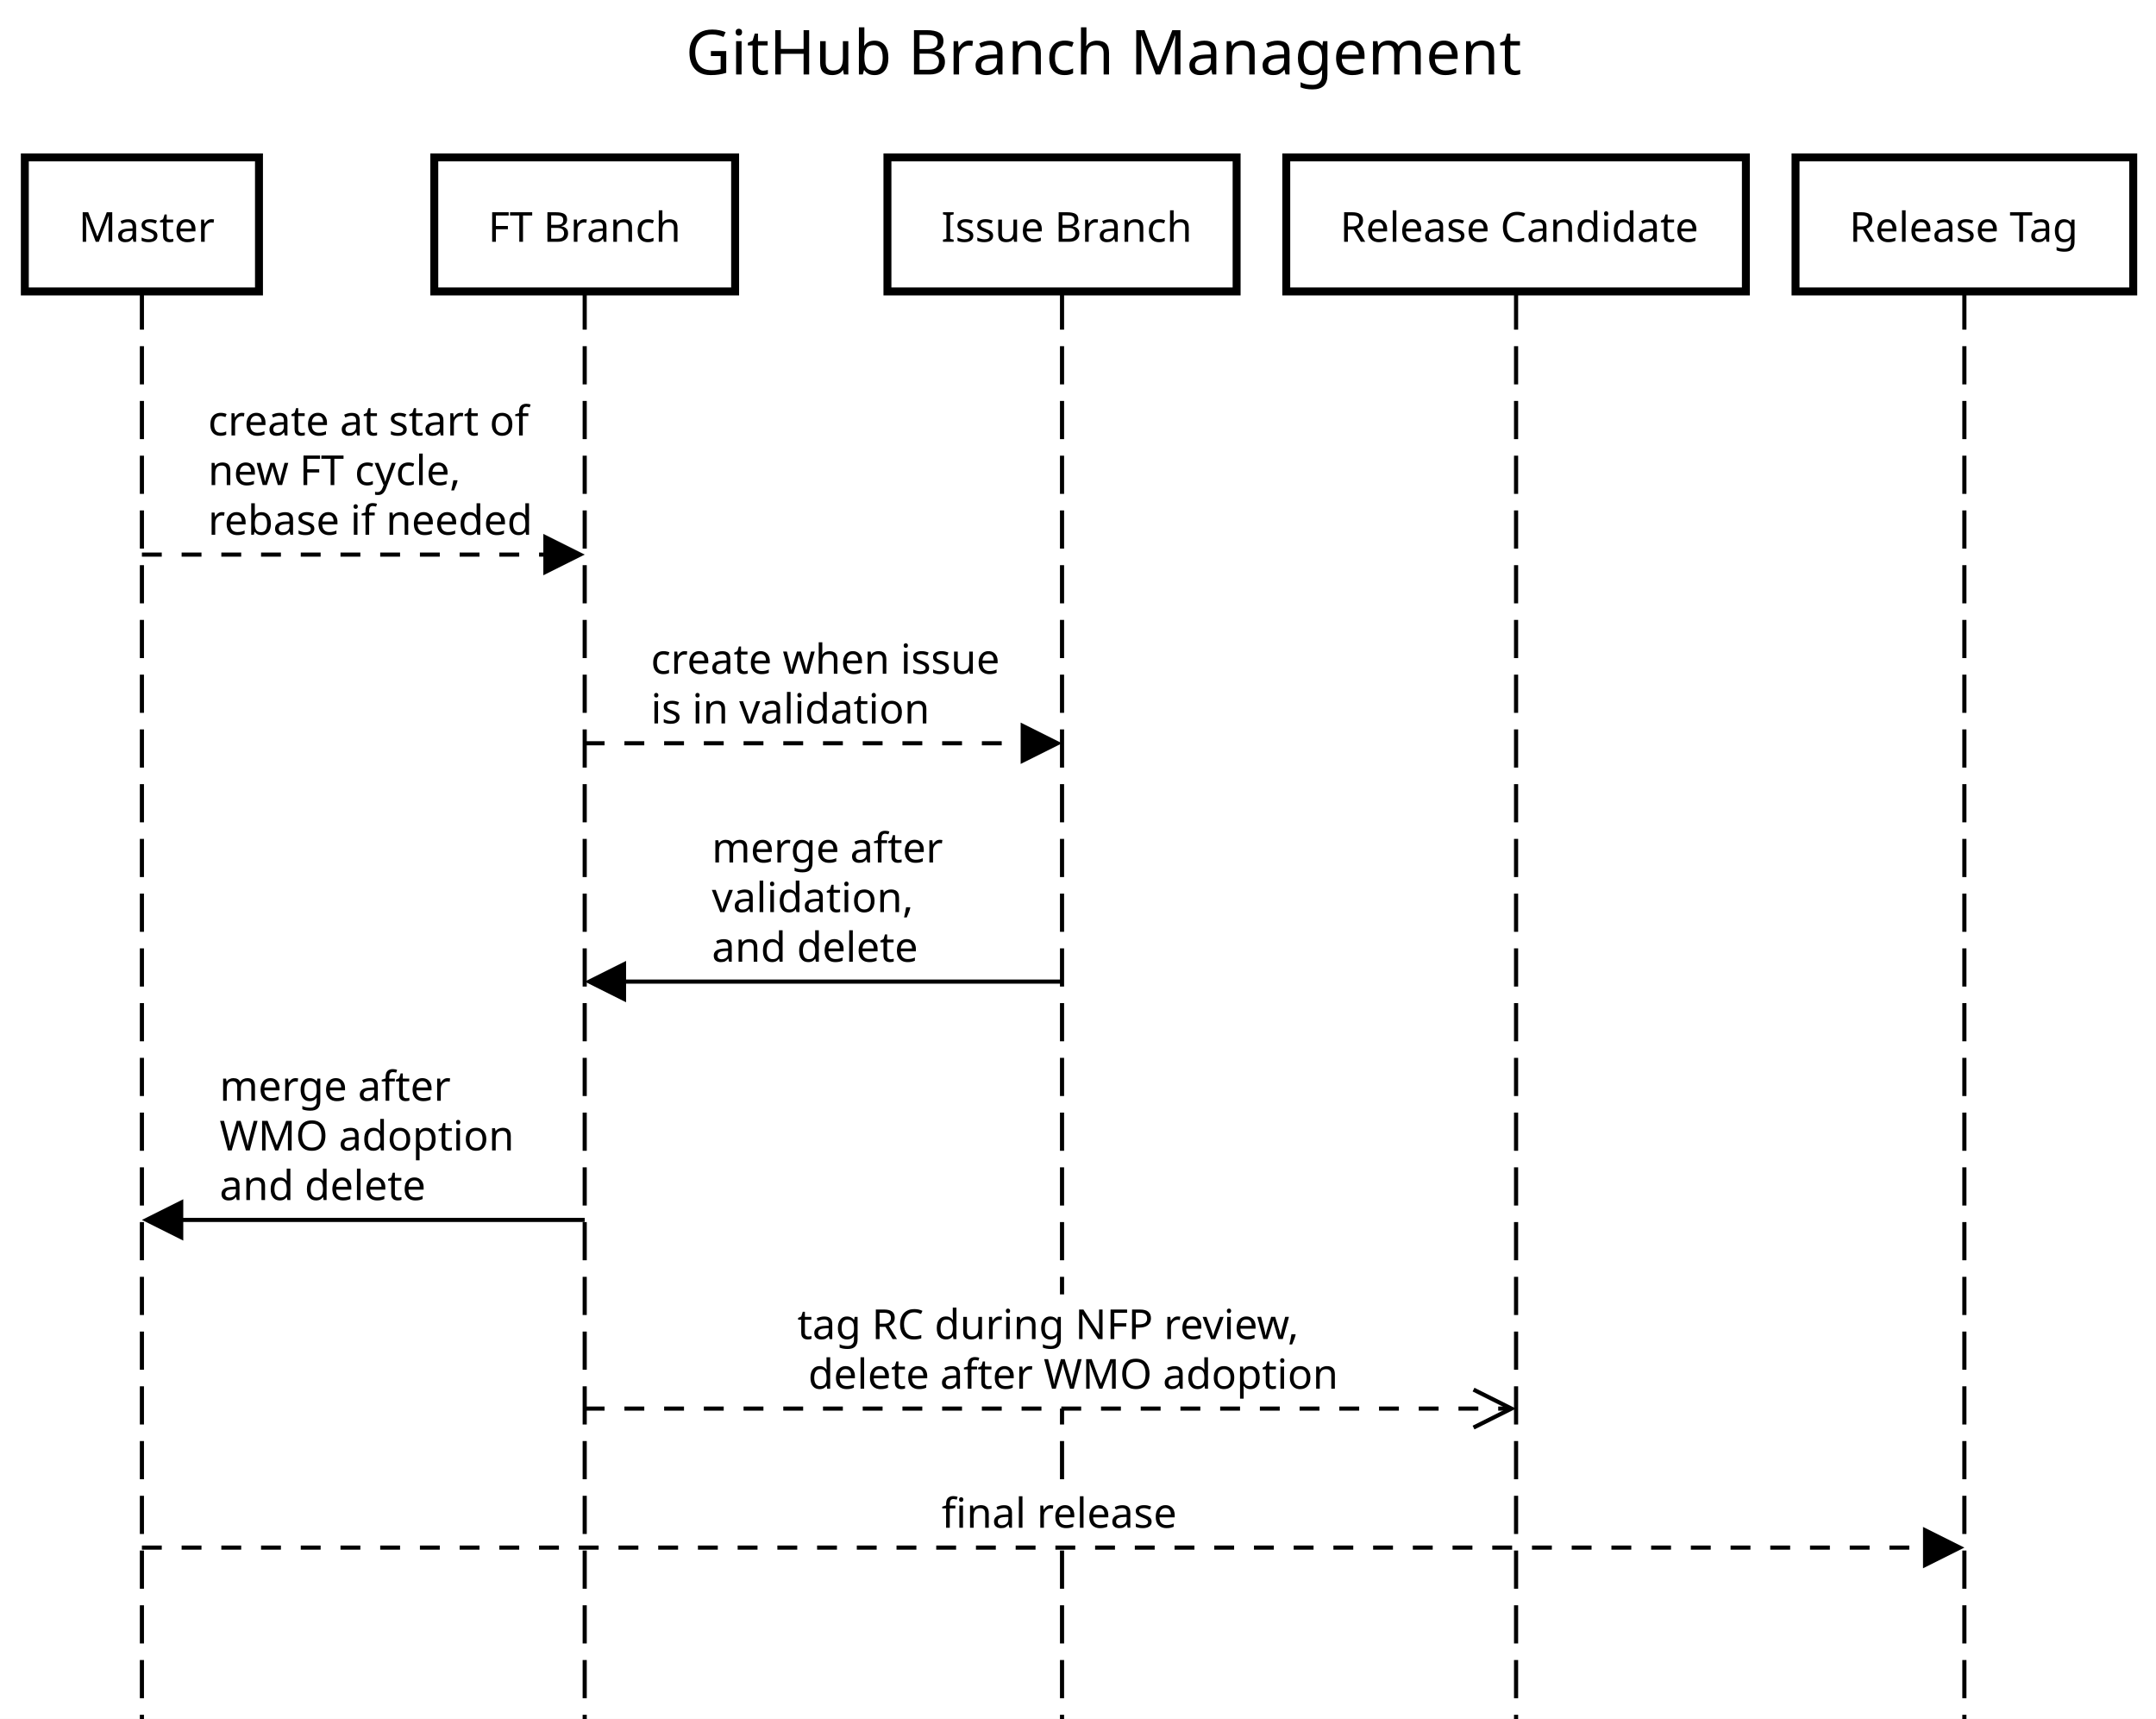
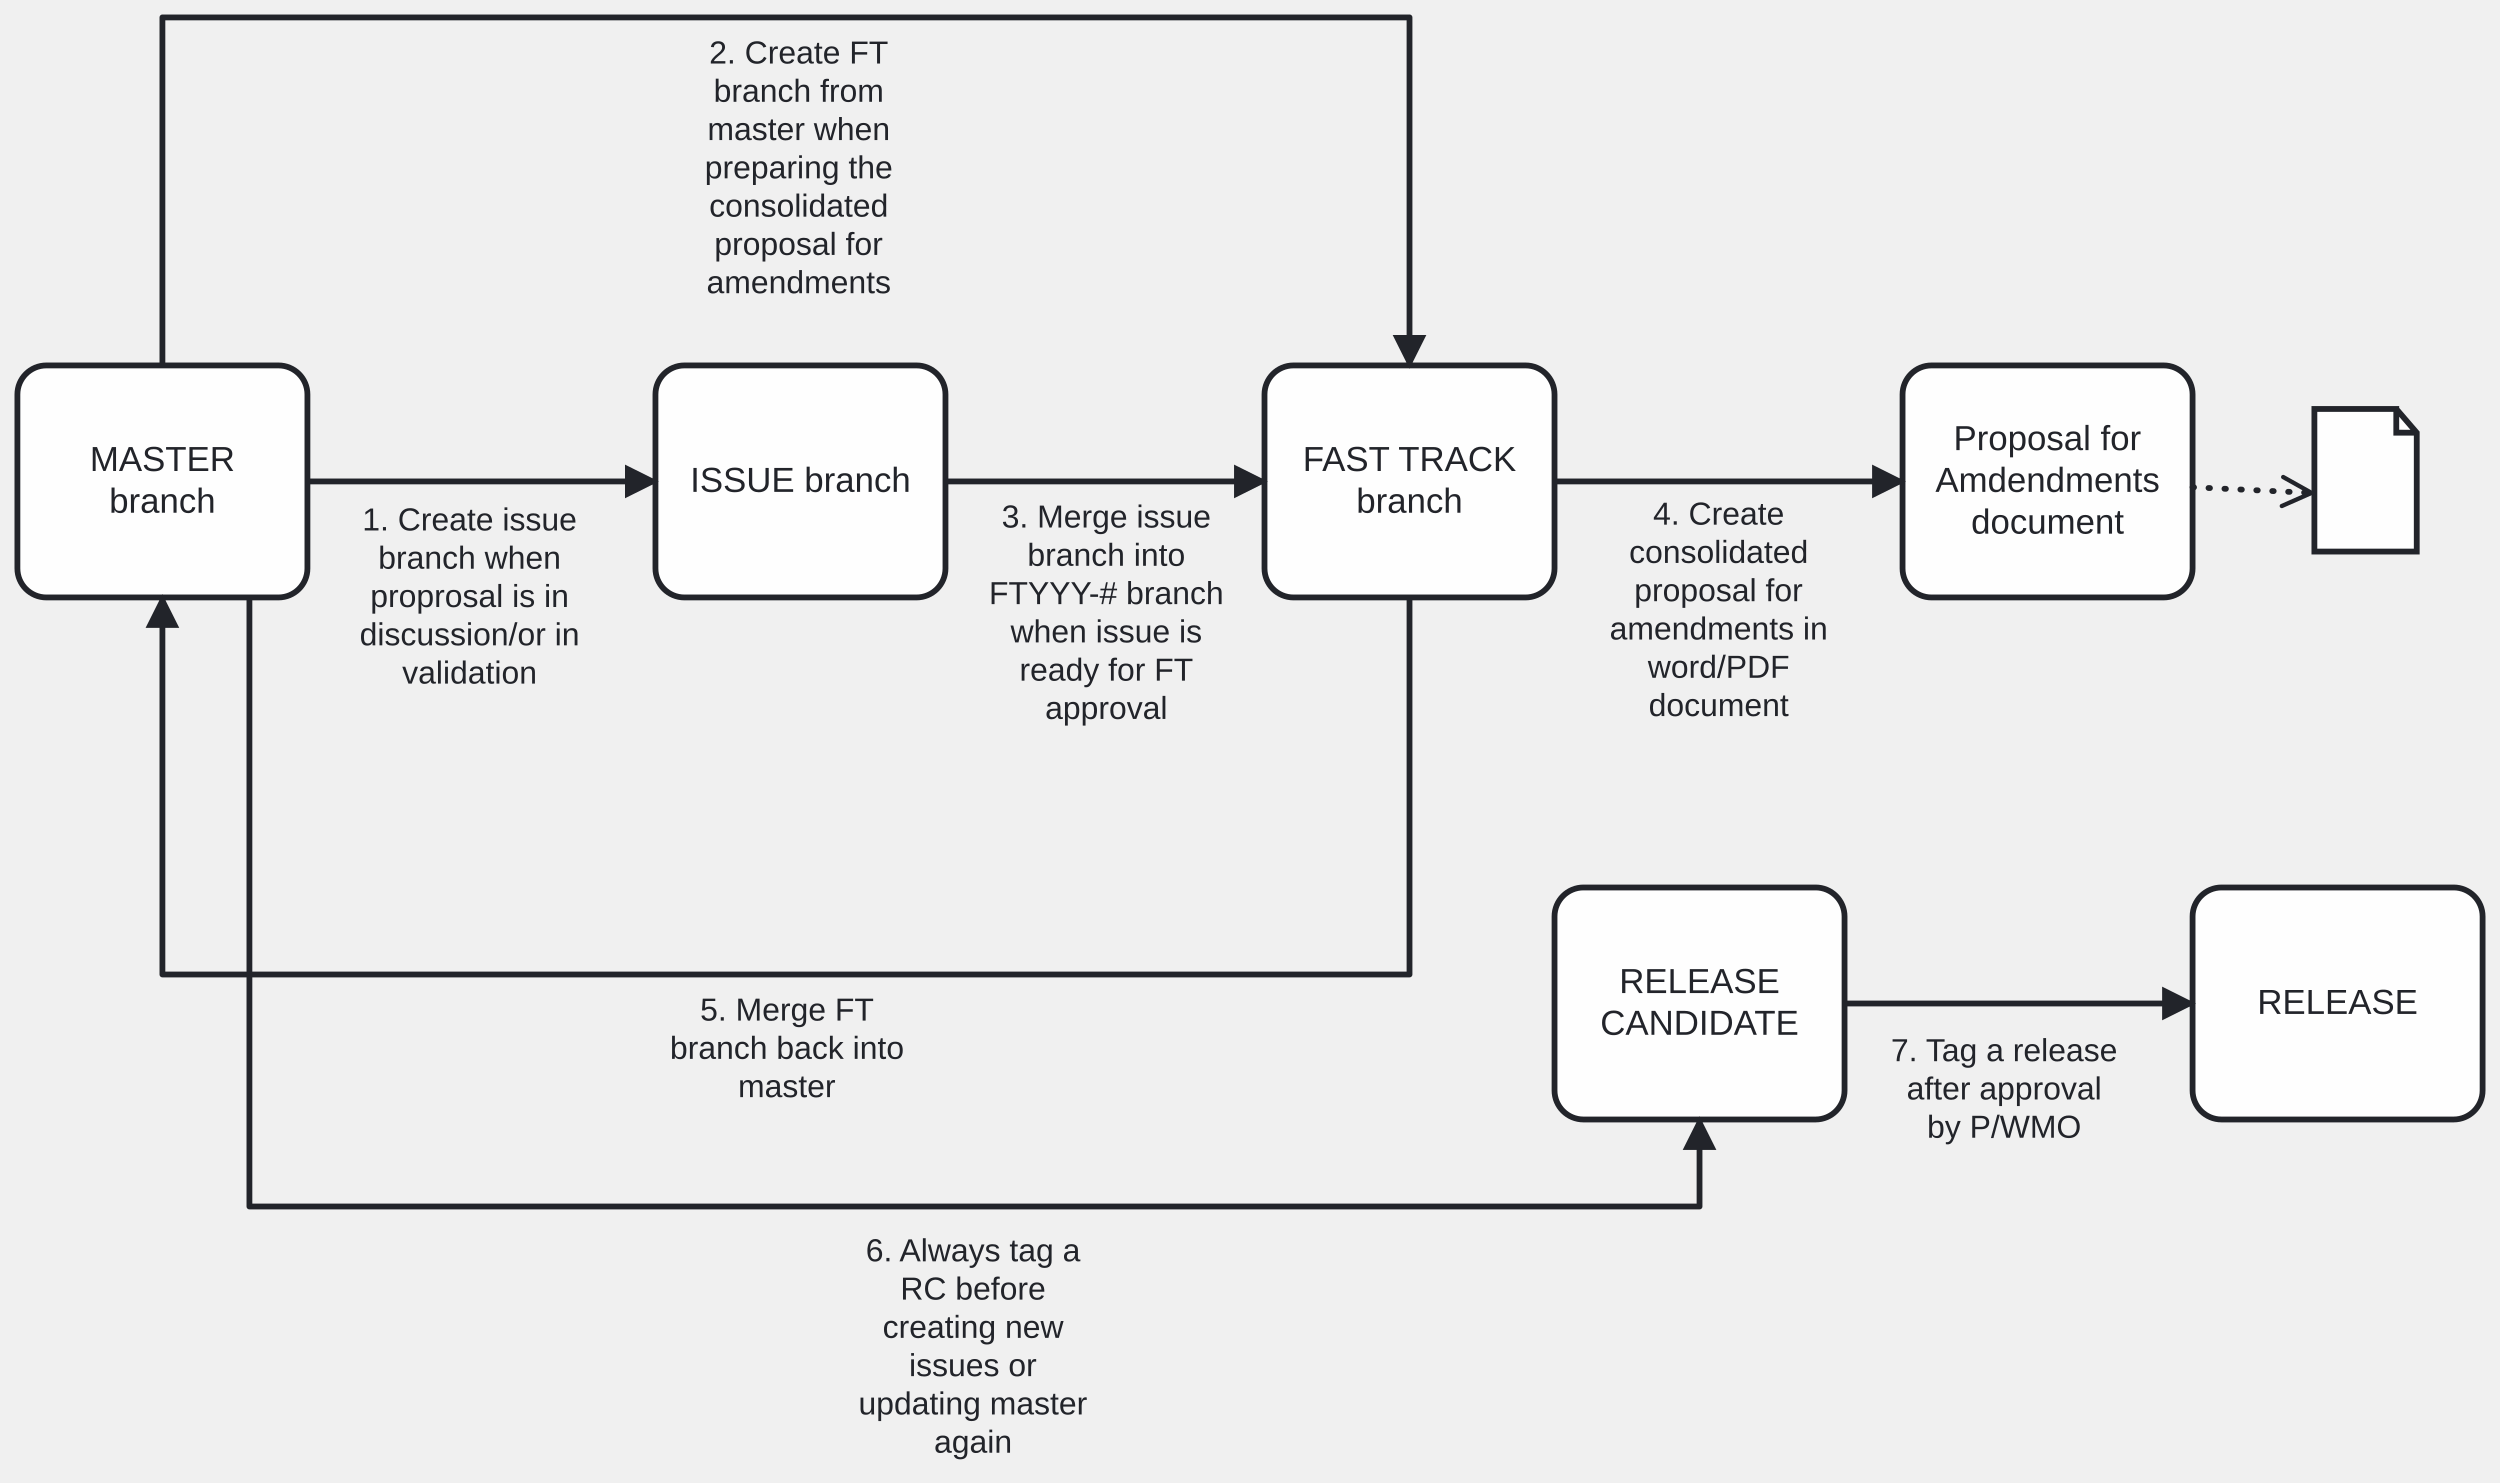
- <svg xmlns="http://www.w3.org/2000/svg" version="1.1" width="764" height="609">
-   <defs />
-   <g>
-     <g />
-     <g />
-     <g />
-     <g />
-     <g />
-     <g />
-     <g />
-     <g />
-     <g />
-     <g />
-     <g />
-     <g />
-     <g />
-     <g />
-     <g>
-       <rect fill="white" stroke="none" x="0" y="0" width="764" height="609" />
-     </g>
-     <g>
-       <text fill="black" stroke="none" font-family="sans-serif" font-size="16.5pt" font-style="normal" font-weight="normal" text-decoration="normal" x="242.957" y="26.388" text-anchor="start" dominant-baseline="alphabetic" xml:space="preserve">GitHub Branch Management</text>
-     </g>
-     <g />
-     <g>
-       <path fill="none" stroke="black" paint-order="fill stroke markers" d=" M 50.285 103.264 L 50.285 609.906" stroke-miterlimit="10" stroke-width="1.466" stroke-dasharray="13.532,5.864" />
-       <path fill="none" stroke="black" paint-order="fill stroke markers" d=" M 207.196 103.264 L 207.196 609.906" stroke-miterlimit="10" stroke-width="1.466" stroke-dasharray="13.532,5.864" />
-       <path fill="none" stroke="black" paint-order="fill stroke markers" d=" M 376.34 103.264 L 376.34 609.906" stroke-miterlimit="10" stroke-width="1.466" stroke-dasharray="13.532,5.864" />
-       <path fill="none" stroke="black" paint-order="fill stroke markers" d=" M 537.235 103.264 L 537.235 609.906" stroke-miterlimit="10" stroke-width="1.466" stroke-dasharray="13.532,5.864" />
-       <path fill="none" stroke="black" paint-order="fill stroke markers" d=" M 696.097 103.264 L 696.097 609.906" stroke-miterlimit="10" stroke-width="1.466" stroke-dasharray="13.532,5.864" />
-     </g>
-     <g>
-       <path fill="none" stroke="none" />
-       <g>
-         <path fill="white" stroke="black" paint-order="fill stroke markers" d=" M 8.796 55.766 L 91.773 55.766 L 91.773 103.264 L 8.796 103.264 L 8.796 55.766 Z" stroke-miterlimit="10" stroke-width="2.815" stroke-dasharray="" />
-       </g>
-       <g>
-         <g />
-         <text fill="black" stroke="none" font-family="sans-serif" font-size="11pt" font-style="normal" font-weight="normal" text-decoration="normal" x="27.883" y="85.672" text-anchor="start" dominant-baseline="alphabetic" xml:space="preserve">Master</text>
-       </g>
-       <path fill="none" stroke="none" />
-       <g>
-         <path fill="white" stroke="black" paint-order="fill stroke markers" d=" M 153.893 55.766 L 260.499 55.766 L 260.499 103.264 L 153.893 103.264 L 153.893 55.766 Z" stroke-miterlimit="10" stroke-width="2.815" stroke-dasharray="" />
-       </g>
-       <g>
-         <g />
-         <text fill="black" stroke="none" font-family="sans-serif" font-size="11pt" font-style="normal" font-weight="normal" text-decoration="normal" x="172.98" y="85.672" text-anchor="start" dominant-baseline="alphabetic" xml:space="preserve">FT Branch</text>
-       </g>
-       <path fill="none" stroke="none" />
-       <g>
-         <path fill="white" stroke="black" paint-order="fill stroke markers" d=" M 314.472 55.766 L 438.208 55.766 L 438.208 103.264 L 314.472 103.264 L 314.472 55.766 Z" stroke-miterlimit="10" stroke-width="2.815" stroke-dasharray="" />
-       </g>
-       <g>
-         <g />
-         <text fill="black" stroke="none" font-family="sans-serif" font-size="11pt" font-style="normal" font-weight="normal" text-decoration="normal" x="333.56" y="85.672" text-anchor="start" dominant-baseline="alphabetic" xml:space="preserve">Issue Branch</text>
-       </g>
-       <path fill="none" stroke="none" />
-       <g>
-         <path fill="white" stroke="black" paint-order="fill stroke markers" d=" M 455.8 55.766 L 618.67 55.766 L 618.67 103.264 L 455.8 103.264 L 455.8 55.766 Z" stroke-miterlimit="10" stroke-width="2.815" stroke-dasharray="" />
-       </g>
-       <g>
-         <g />
-         <text fill="black" stroke="none" font-family="sans-serif" font-size="11pt" font-style="normal" font-weight="normal" text-decoration="normal" x="474.887" y="85.672" text-anchor="start" dominant-baseline="alphabetic" xml:space="preserve">Release Candidate</text>
-       </g>
-       <path fill="none" stroke="none" />
-       <g>
-         <path fill="white" stroke="black" paint-order="fill stroke markers" d=" M 636.262 55.766 L 755.932 55.766 L 755.932 103.264 L 636.262 103.264 L 636.262 55.766 Z" stroke-miterlimit="10" stroke-width="2.815" stroke-dasharray="" />
-       </g>
-       <g>
-         <g />
-         <text fill="black" stroke="none" font-family="sans-serif" font-size="11pt" font-style="normal" font-weight="normal" text-decoration="normal" x="655.349" y="85.672" text-anchor="start" dominant-baseline="alphabetic" xml:space="preserve">Release Tag</text>
-       </g>
-     </g>
-     <g>
-       <g>
-         <g>
-           <rect fill="white" stroke="none" x="71.101" y="138.447" width="115.277" height="22.869" />
-         </g>
-         <g>
-           <rect fill="white" stroke="none" x="71.101" y="156.039" width="99.773" height="22.869" />
-         </g>
-         <g>
-           <rect fill="white" stroke="none" x="71.101" y="173.631" width="114.497" height="22.869" />
-         </g>
-         <text fill="black" stroke="none" font-family="sans-serif" font-size="11pt" font-style="normal" font-weight="normal" text-decoration="normal" x="73.74" y="154.28" text-anchor="start" dominant-baseline="alphabetic" xml:space="preserve">create at start of </text>
-         <text fill="black" stroke="none" font-family="sans-serif" font-size="11pt" font-style="normal" font-weight="normal" text-decoration="normal" x="73.74" y="171.871" text-anchor="start" dominant-baseline="alphabetic" xml:space="preserve">new FT cycle, </text>
-         <text fill="black" stroke="none" font-family="sans-serif" font-size="11pt" font-style="normal" font-weight="normal" text-decoration="normal" x="73.74" y="189.463" text-anchor="start" dominant-baseline="alphabetic" xml:space="preserve">rebase if needed</text>
-       </g>
-       <g>
-         <path fill="none" stroke="black" paint-order="fill stroke markers" d=" M 50.285 196.5 L 192.712 196.5" stroke-miterlimit="10" stroke-width="1.466" stroke-dasharray="7.037" />
-         <g transform="translate(207.1958,196.4999) translate(-207.1958,-196.4999)">
-           <path fill="black" stroke="none" paint-order="stroke fill markers" d=" M 192.536 189.17 L 207.196 196.5 L 192.536 203.83 Z" />
-         </g>
-       </g>
-       <g>
-         <g>
-           <rect fill="white" stroke="none" x="228.013" y="222.888" width="127.511" height="22.869" />
-         </g>
-         <g>
-           <rect fill="white" stroke="none" x="228.013" y="240.479" width="97.361" height="22.869" />
-         </g>
-         <text fill="black" stroke="none" font-family="sans-serif" font-size="11pt" font-style="normal" font-weight="normal" text-decoration="normal" x="230.651" y="238.72" text-anchor="start" dominant-baseline="alphabetic" xml:space="preserve">create when issue </text>
-         <text fill="black" stroke="none" font-family="sans-serif" font-size="11pt" font-style="normal" font-weight="normal" text-decoration="normal" x="230.651" y="256.312" text-anchor="start" dominant-baseline="alphabetic" xml:space="preserve">is in validation</text>
-       </g>
-       <g>
-         <path fill="none" stroke="black" paint-order="fill stroke markers" d=" M 207.196 263.349 L 361.857 263.349" stroke-miterlimit="10" stroke-width="1.466" stroke-dasharray="7.037" />
-         <g transform="translate(376.3405,263.3486) translate(-376.3405,-263.3486)">
-           <path fill="black" stroke="none" paint-order="stroke fill markers" d=" M 361.681 256.019 L 376.34 263.349 L 361.681 270.679 Z" />
-         </g>
-       </g>
-       <g>
-         <g>
-           <rect fill="white" stroke="none" x="249.613" y="289.736" width="84.311" height="22.869" />
-         </g>
-         <g>
-           <rect fill="white" stroke="none" x="249.613" y="307.328" width="75.363" height="22.869" />
-         </g>
-         <g>
-           <rect fill="white" stroke="none" x="249.613" y="324.92" width="73.753" height="22.869" />
-         </g>
-         <text fill="black" stroke="none" font-family="sans-serif" font-size="11pt" font-style="normal" font-weight="normal" text-decoration="normal" x="252.251" y="305.569" text-anchor="start" dominant-baseline="alphabetic" xml:space="preserve">merge after </text>
-         <text fill="black" stroke="none" font-family="sans-serif" font-size="11pt" font-style="normal" font-weight="normal" text-decoration="normal" x="252.251" y="323.161" text-anchor="start" dominant-baseline="alphabetic" xml:space="preserve">validation, </text>
-         <text fill="black" stroke="none" font-family="sans-serif" font-size="11pt" font-style="normal" font-weight="normal" text-decoration="normal" x="252.251" y="340.752" text-anchor="start" dominant-baseline="alphabetic" xml:space="preserve">and delete</text>
-       </g>
-       <g>
-         <path fill="none" stroke="black" paint-order="fill stroke markers" d=" M 376.34 347.789 L 221.68 347.789" stroke-miterlimit="10" stroke-width="1.466" stroke-dasharray="" />
-         <g transform="translate(207.1958,347.789) translate(-207.1958,-347.789)">
-           <path fill="black" stroke="none" paint-order="stroke fill markers" d=" M 221.856 340.459 L 207.196 347.789 L 221.856 355.119 Z" />
-         </g>
-       </g>
-       <g>
-         <g>
-           <rect fill="white" stroke="none" x="75.178" y="374.177" width="84.311" height="22.869" />
-         </g>
-         <g>
-           <rect fill="white" stroke="none" x="75.178" y="391.768" width="107.124" height="22.869" />
-         </g>
-         <g>
-           <rect fill="white" stroke="none" x="75.178" y="409.36" width="73.753" height="22.869" />
-         </g>
-         <text fill="black" stroke="none" font-family="sans-serif" font-size="11pt" font-style="normal" font-weight="normal" text-decoration="normal" x="77.817" y="390.009" text-anchor="start" dominant-baseline="alphabetic" xml:space="preserve">merge after </text>
-         <text fill="black" stroke="none" font-family="sans-serif" font-size="11pt" font-style="normal" font-weight="normal" text-decoration="normal" x="77.817" y="407.601" text-anchor="start" dominant-baseline="alphabetic" xml:space="preserve">WMO adoption </text>
-         <text fill="black" stroke="none" font-family="sans-serif" font-size="11pt" font-style="normal" font-weight="normal" text-decoration="normal" x="77.817" y="425.193" text-anchor="start" dominant-baseline="alphabetic" xml:space="preserve">and delete</text>
-       </g>
-       <g>
-         <path fill="none" stroke="black" paint-order="fill stroke markers" d=" M 207.196 432.229 L 64.768 432.229" stroke-miterlimit="10" stroke-width="1.466" stroke-dasharray="" />
-         <g transform="translate(50.2845,432.2295) translate(-50.2845,-432.2295)">
-           <path fill="black" stroke="none" paint-order="stroke fill markers" d=" M 64.944 424.9 L 50.285 432.229 L 64.944 439.559 Z" />
-         </g>
-       </g>
-       <g>
-         <g>
-           <rect fill="white" stroke="none" x="279.942" y="458.617" width="178.828" height="22.869" />
-         </g>
-         <g>
-           <rect fill="white" stroke="none" x="279.942" y="476.209" width="184.547" height="22.869" />
-         </g>
-         <text fill="black" stroke="none" font-family="sans-serif" font-size="11pt" font-style="normal" font-weight="normal" text-decoration="normal" x="282.581" y="474.45" text-anchor="start" dominant-baseline="alphabetic" xml:space="preserve">tag RC during NFP review,</text>
-         <text fill="black" stroke="none" font-family="sans-serif" font-size="11pt" font-style="normal" font-weight="normal" text-decoration="normal" x="282.581" y="492.041" text-anchor="start" dominant-baseline="alphabetic" xml:space="preserve"> delete after WMO adoption</text>
-       </g>
-       <g>
-         <path fill="none" stroke="black" paint-order="fill stroke markers" d=" M 207.196 499.078 L 535.036 499.078" stroke-miterlimit="10" stroke-width="1.466" stroke-dasharray="7.037" />
-         <g transform="translate(537.2351,499.0782) translate(-537.2351,-499.0782)">
-           <path fill="none" stroke="black" paint-order="fill stroke markers" d=" M 522.163 492.354 L 535.587 499.078 L 522.163 505.802" stroke-miterlimit="10" stroke-width="1.466" />
-         </g>
-       </g>
-       <g>
-         <g>
-           <rect fill="white" stroke="none" x="331.028" y="525.466" width="84.325" height="22.869" />
-         </g>
-         <text fill="black" stroke="none" font-family="sans-serif" font-size="11pt" font-style="normal" font-weight="normal" text-decoration="normal" x="333.667" y="541.298" text-anchor="start" dominant-baseline="alphabetic" xml:space="preserve">final release</text>
-       </g>
-       <g>
-         <path fill="none" stroke="black" paint-order="fill stroke markers" d=" M 50.285 548.335 L 681.613 548.335" stroke-miterlimit="10" stroke-width="1.466" stroke-dasharray="7.037" />
-         <g transform="translate(696.0969,548.3351) translate(-696.0969,-548.3351)">
-           <path fill="black" stroke="none" paint-order="stroke fill markers" d=" M 681.437 541.005 L 696.097 548.335 L 681.437 555.665 Z" />
-         </g>
-       </g>
-     </g>
-     <g />
-     <g />
-     <g />
-     <g />
-     <g />
+ <svg xmlns="http://www.w3.org/2000/svg" width="862" height="511" viewBox="154 74 862 511" version="1.1">
+   <defs>
+     <marker id="sequenceflow-end-white-hsl_225_10_15_-5be7dchc3vmdbvjqlm5i21og4" viewBox="0 0 20 20" refX="11" refY="10" markerWidth="10" markerHeight="10" orient="auto">
+       <path d="M 1 5 L 11 10 L 1 15 Z" style="fill: rgb(34, 36, 42); stroke-width: 1px; stroke-linecap: round; stroke-dasharray: 10000, 1; stroke: rgb(34, 36, 42);" />
+     </marker>
+     <marker id="association-end-white-hsl_225_10_15_-5be7dchc3vmdbvjqlm5i21og4" viewBox="0 0 20 20" refX="12" refY="10" markerWidth="10" markerHeight="10" orient="auto">
+       <path d="M 1 5 L 11 10 L 1 15" style="fill: none; stroke-width: 1.5px; stroke-linecap: round; stroke-dasharray: 10000, 1; stroke: rgb(34, 36, 42);" />
+     </marker>
+   </defs>
+   <g class="djs-group">
+     <g class="djs-element djs-shape" data-element-id="Activity_1pgj85x" style="display: block;" transform="matrix(1 0 0 1 160 200)">
+       <g class="djs-visual">
+         <rect x="0" y="0" width="100" height="80" rx="10" ry="10" style="stroke: rgb(34, 36, 42); stroke-width: 2px; fill: white; fill-opacity: 0.95;" />
+         <text lineHeight="1.2" class="djs-label" style="font-family: Arial, sans-serif; font-size: 12px; font-weight: normal; fill: rgb(34, 36, 42);">
+           <tspan x="24.992" y="36.4">MASTER </tspan>
+           <tspan x="31.648" y="50.8">branch</tspan>
+         </text>
+       </g>
+       <rect class="djs-hit djs-hit-all" x="0" y="0" width="100" height="80" style="fill: none; stroke-opacity: 0; stroke: white; stroke-width: 15px;" />
+       <rect x="-6" y="-6" rx="3" width="112" height="92" class="djs-outline" style="fill: none;" />
+     </g>
+   </g>
+   <g class="djs-group">
+     <g class="djs-element djs-shape" data-element-id="Activity_183uwx3" style="display: block;" transform="matrix(1 0 0 1 380 200)">
+       <g class="djs-visual">
+         <rect x="0" y="0" width="100" height="80" rx="10" ry="10" style="stroke: rgb(34, 36, 42); stroke-width: 2px; fill: white; fill-opacity: 0.95;" />
+         <text lineHeight="1.2" class="djs-label" style="font-family: Arial, sans-serif; font-size: 12px; font-weight: normal; fill: rgb(34, 36, 42);">
+           <tspan x="11.977" y="43.6">ISSUE branch</tspan>
+         </text>
+       </g>
+       <rect class="djs-hit djs-hit-all" x="0" y="0" width="100" height="80" style="fill: none; stroke-opacity: 0; stroke: white; stroke-width: 15px;" />
+       <rect x="-6" y="-6" rx="3" width="112" height="92" class="djs-outline" style="fill: none;" />
+     </g>
+   </g>
+   <g class="djs-group">
+     <g class="djs-element djs-shape" data-element-id="Activity_0rcvr33" style="display: block;" transform="matrix(1 0 0 1 590 200)">
+       <g class="djs-visual">
+         <rect x="0" y="0" width="100" height="80" rx="10" ry="10" style="stroke: rgb(34, 36, 42); stroke-width: 2px; fill: white; fill-opacity: 0.95;" />
+         <text lineHeight="1.2" class="djs-label" style="font-family: Arial, sans-serif; font-size: 12px; font-weight: normal; fill: rgb(34, 36, 42);">
+           <tspan x="13.211" y="36.4">FAST TRACK </tspan>
+           <tspan x="31.648" y="50.8">branch</tspan>
+         </text>
+       </g>
+       <rect class="djs-hit djs-hit-all" x="0" y="0" width="100" height="80" style="fill: none; stroke-opacity: 0; stroke: white; stroke-width: 15px;" />
+       <rect x="-6" y="-6" rx="3" width="112" height="92" class="djs-outline" style="fill: none;" />
+     </g>
+   </g>
+   <g class="djs-group">
+     <g class="djs-element djs-shape" data-element-id="Activity_093zy3p" style="display: block;" transform="matrix(1 0 0 1 810 200)">
+       <g class="djs-visual">
+         <rect x="0" y="0" width="100" height="80" rx="10" ry="10" style="stroke: rgb(34, 36, 42); stroke-width: 2px; fill: white; fill-opacity: 0.95;" />
+         <text lineHeight="1.2" class="djs-label" style="font-family: Arial, sans-serif; font-size: 12px; font-weight: normal; fill: rgb(34, 36, 42);">
+           <tspan x="17.568" y="29.2">Proposal for </tspan>
+           <tspan x="11.321" y="43.6">Amdendments </tspan>
+           <tspan x="23.648" y="58">document</tspan>
+         </text>
+       </g>
+       <rect class="djs-hit djs-hit-all" x="0" y="0" width="100" height="80" style="fill: none; stroke-opacity: 0; stroke: white; stroke-width: 15px;" />
+       <rect x="-6" y="-6" rx="3" width="112" height="92" class="djs-outline" style="fill: none;" />
+     </g>
+   </g>
+   <g class="djs-group">
+     <g class="djs-element djs-shape" data-element-id="DataObjectReference_0j5dja7" style="display: block;" transform="matrix(1 0 0 1 952 215)">
+       <g class="djs-visual">
+         <path d="m 0,0 28.235,0 7.059,8.197 0,40.984 -35.294,0 0,-49.18 28.235,0 0,8.197 7.059,0" style="fill: white; stroke-width: 2px; stroke: rgb(34, 36, 42); fill-opacity: 0.95;" />
+       </g>
+       <rect class="djs-hit djs-hit-all" x="0" y="0" width="36" height="50" style="fill: none; stroke-opacity: 0; stroke: white; stroke-width: 15px;" />
+       <rect x="-6" y="-6" rx="3" width="48" height="62" class="djs-outline" style="fill: none;" />
+     </g>
+   </g>
+   <g class="djs-group">
+     <g class="djs-element djs-shape" data-element-id="Activity_07kmjlz" style="display: block;" transform="matrix(1 0 0 1 690 380)">
+       <g class="djs-visual">
+         <rect x="0" y="0" width="100" height="80" rx="10" ry="10" style="stroke: rgb(34, 36, 42); stroke-width: 2px; fill: white; fill-opacity: 0.95;" />
+         <text lineHeight="1.2" class="djs-label" style="font-family: Arial, sans-serif; font-size: 12px; font-weight: normal; fill: rgb(34, 36, 42);">
+           <tspan x="22.32" y="36.4">RELEASE </tspan>
+           <tspan x="15.773" y="50.8">CANDIDATE</tspan>
+         </text>
+       </g>
+       <rect class="djs-hit djs-hit-all" x="0" y="0" width="100" height="80" style="fill: none; stroke-opacity: 0; stroke: white; stroke-width: 15px;" />
+       <rect x="-6" y="-6" rx="3" width="112" height="92" class="djs-outline" style="fill: none;" />
+     </g>
+   </g>
+   <g class="djs-group">
+     <g class="djs-element djs-shape" data-element-id="Activity_09lm3w0" style="display: block;" transform="matrix(1 0 0 1 910 380)">
+       <g class="djs-visual">
+         <rect x="0" y="0" width="100" height="80" rx="10" ry="10" style="stroke: rgb(34, 36, 42); stroke-width: 2px; fill: white; fill-opacity: 0.95;" />
+         <text lineHeight="1.2" class="djs-label" style="font-family: Arial, sans-serif; font-size: 12px; font-weight: normal; fill: rgb(34, 36, 42);">
+           <tspan x="22.32" y="43.6">RELEASE</tspan>
+         </text>
+       </g>
+       <rect class="djs-hit djs-hit-all" x="0" y="0" width="100" height="80" style="fill: none; stroke-opacity: 0; stroke: white; stroke-width: 15px;" />
+       <rect x="-6" y="-6" rx="3" width="112" height="92" class="djs-outline" style="fill: none;" />
+     </g>
+   </g>
+   <g class="djs-group">
+     <g class="djs-element djs-connection" data-element-id="Flow_1tsmo2r" style="display: block;">
+       <g class="djs-visual">
+         <path d="m  260,240L380,240 " style="fill: none; stroke-width: 2px; stroke: rgb(34, 36, 42); stroke-linejoin: round; marker-end: url('#sequenceflow-end-white-hsl_225_10_15_-5be7dchc3vmdbvjqlm5i21og4');" />
+       </g>
+       <polyline points="260,240 380,240 " class="djs-hit djs-hit-stroke" style="fill: none; stroke-opacity: 0; stroke: white; stroke-width: 15px;" />
+       <rect x="254" y="234" rx="3" width="132" height="12" class="djs-outline" style="fill: none;" />
+     </g>
+   </g>
+   <g class="djs-group">
+     <g class="djs-element djs-shape" data-element-id="Flow_1tsmo2r_label" style="display: block;" transform="matrix(1 0 0 1 278 247)">
+       <g class="djs-visual">
+         <text lineHeight="1.2" class="djs-label" style="font-family: Arial, sans-serif; font-size: 11px; font-weight: normal; fill: rgb(34, 36, 42);">
+           <tspan x="0.922" y="9.9">1. Create issue </tspan>
+           <tspan x="6.414" y="23.1">branch when </tspan>
+           <tspan x="3.672" y="36.3">proprosal is in </tspan>
+           <tspan x="0" y="49.5">discussion/or in </tspan>
+           <tspan x="14.672" y="62.7">validation</tspan>
+         </text>
+       </g>
+       <rect class="djs-hit djs-hit-all" x="0" y="0" width="76" height="66" style="fill: none; stroke-opacity: 0; stroke: white; stroke-width: 15px;" />
+       <rect x="-6" y="-6" rx="3" width="88" height="78" class="djs-outline" style="fill: none;" />
+     </g>
+   </g>
+   <g class="djs-group">
+     <g class="djs-element djs-connection" data-element-id="Flow_0ymfsir" style="display: block;">
+       <g class="djs-visual">
+         <path d="m  480,240L590,240 " style="fill: none; stroke-width: 2px; stroke: rgb(34, 36, 42); stroke-linejoin: round; marker-end: url('#sequenceflow-end-white-hsl_225_10_15_-5be7dchc3vmdbvjqlm5i21og4');" />
+       </g>
+       <polyline points="480,240 590,240 " class="djs-hit djs-hit-stroke" style="fill: none; stroke-opacity: 0; stroke: white; stroke-width: 15px;" />
+       <rect x="474" y="234" rx="3" width="122" height="12" class="djs-outline" style="fill: none;" />
+     </g>
+   </g>
+   <g class="djs-group">
+     <g class="djs-element djs-shape" data-element-id="Flow_0ymfsir_label" style="display: block;" transform="matrix(1 0 0 1 495 246)">
+       <g class="djs-visual">
+         <text lineHeight="1.2" class="djs-label" style="font-family: Arial, sans-serif; font-size: 11px; font-weight: normal; fill: rgb(34, 36, 42);">
+           <tspan x="4.383" y="9.9">3. Merge issue </tspan>
+           <tspan x="13.242" y="23.1">branch into </tspan>
+           <tspan x="0" y="36.3">FTYYY-# branch </tspan>
+           <tspan x="7.438" y="49.5">when issue is </tspan>
+           <tspan x="10.508" y="62.7">ready for FT </tspan>
+           <tspan x="19.359" y="75.9">approval</tspan>
+         </text>
+       </g>
+       <rect class="djs-hit djs-hit-all" x="0" y="0" width="81" height="80" style="fill: none; stroke-opacity: 0; stroke: white; stroke-width: 15px;" />
+       <rect x="-6" y="-6" rx="3" width="93" height="92" class="djs-outline" style="fill: none;" />
+     </g>
+   </g>
+   <g class="djs-group">
+     <g class="djs-element djs-connection" data-element-id="Flow_1tcez7u" style="display: block;">
+       <g class="djs-visual">
+         <path d="m  640,280L640,410 L210,410 L210,280 " style="fill: none; stroke-width: 2px; stroke: rgb(34, 36, 42); stroke-linejoin: round; marker-end: url('#sequenceflow-end-white-hsl_225_10_15_-5be7dchc3vmdbvjqlm5i21og4');" />
+       </g>
+       <polyline points="640,280 640,410 210,410 210,280 " class="djs-hit djs-hit-stroke" style="fill: none; stroke-opacity: 0; stroke: white; stroke-width: 15px;" />
+       <rect x="204" y="274" rx="3" width="442" height="142" class="djs-outline" style="fill: none;" />
+     </g>
+   </g>
+   <g class="djs-group">
+     <g class="djs-element djs-shape" data-element-id="Flow_1tcez7u_label" style="display: block;" transform="matrix(1 0 0 1 385 416)">
+       <g class="djs-visual">
+         <text lineHeight="1.2" class="djs-label" style="font-family: Arial, sans-serif; font-size: 11px; font-weight: normal; fill: rgb(34, 36, 42);">
+           <tspan x="10.406" y="9.9">5. Merge FT </tspan>
+           <tspan x="0" y="23.1">branch back into </tspan>
+           <tspan x="23.475" y="36.3">master</tspan>
+         </text>
+       </g>
+       <rect class="djs-hit djs-hit-all" x="0" y="0" width="81" height="40" style="fill: none; stroke-opacity: 0; stroke: white; stroke-width: 15px;" />
+       <rect x="-6" y="-6" rx="3" width="93" height="52" class="djs-outline" style="fill: none;" />
+     </g>
+   </g>
+   <g class="djs-group">
+     <g class="djs-element djs-connection" data-element-id="Flow_17dqkvg" style="display: block;">
+       <g class="djs-visual">
+         <path d="m  210,200L210,80 L640,80 L640,200 " style="fill: none; stroke-width: 2px; stroke: rgb(34, 36, 42); stroke-linejoin: round; marker-end: url('#sequenceflow-end-white-hsl_225_10_15_-5be7dchc3vmdbvjqlm5i21og4');" />
+       </g>
+       <polyline points="210,200 210,80 640,80 640,200 " class="djs-hit djs-hit-stroke" style="fill: none; stroke-opacity: 0; stroke: white; stroke-width: 15px;" />
+       <rect x="204" y="74" rx="3" width="442" height="132" class="djs-outline" style="fill: none;" />
+     </g>
+   </g>
+   <g class="djs-group">
+     <g class="djs-element djs-shape" data-element-id="Flow_17dqkvg_label" style="display: block;" transform="matrix(1 0 0 1 397 86)">
+       <g class="djs-visual">
+         <text lineHeight="1.2" class="djs-label" style="font-family: Arial, sans-serif; font-size: 11px; font-weight: normal; fill: rgb(34, 36, 42);">
+           <tspan x="1.539" y="9.9">2. Create FT </tspan>
+           <tspan x="3.062" y="23.1">branch from </tspan>
+           <tspan x="0.922" y="36.3">master when </tspan>
+           <tspan x="0" y="49.5">preparing the </tspan>
+           <tspan x="1.523" y="62.7">consolidated </tspan>
+           <tspan x="3.295" y="75.9">proposal for </tspan>
+           <tspan x="0.617" y="89.1">amendments</tspan>
+         </text>
+       </g>
+       <rect class="djs-hit djs-hit-all" x="0" y="0" width="65" height="93" style="fill: none; stroke-opacity: 0; stroke: white; stroke-width: 15px;" />
+       <rect x="-6" y="-6" rx="3" width="77" height="105" class="djs-outline" style="fill: none;" />
+     </g>
+   </g>
+   <g class="djs-group">
+     <g class="djs-element djs-connection" data-element-id="DataOutputAssociation_0w0weg6" style="display: block;">
+       <g class="djs-visual">
+         <polyline points="910,242 952,244 " style="fill: none; stroke: rgb(34, 36, 42); stroke-width: 2px; stroke-dasharray: 0.5, 5; stroke-linecap: round; stroke-linejoin: round; marker-end: url('#association-end-white-hsl_225_10_15_-5be7dchc3vmdbvjqlm5i21og4');" />
+       </g>
+       <polyline points="910,242 952,244 " class="djs-hit djs-hit-stroke" style="fill: none; stroke-opacity: 0; stroke: white; stroke-width: 15px;" />
+       <rect x="904" y="236" rx="3" width="54" height="14" class="djs-outline" style="fill: none;" />
+     </g>
+   </g>
+   <g class="djs-group">
+     <g class="djs-element djs-connection" data-element-id="Flow_1it026g" style="display: block;">
+       <g class="djs-visual">
+         <path d="m  690,240L810,240 " style="fill: none; stroke-width: 2px; stroke: rgb(34, 36, 42); stroke-linejoin: round; marker-end: url('#sequenceflow-end-white-hsl_225_10_15_-5be7dchc3vmdbvjqlm5i21og4');" />
+       </g>
+       <polyline points="690,240 810,240 " class="djs-hit djs-hit-stroke" style="fill: none; stroke-opacity: 0; stroke: white; stroke-width: 15px;" />
+       <rect x="684" y="234" rx="3" width="132" height="12" class="djs-outline" style="fill: none;" />
+     </g>
+   </g>
+   <g class="djs-group">
+     <g class="djs-element djs-shape" data-element-id="Flow_1it026g_label" style="display: block;" transform="matrix(1 0 0 1 709 245)">
+       <g class="djs-visual">
+         <text lineHeight="1.2" class="djs-label" style="font-family: Arial, sans-serif; font-size: 11px; font-weight: normal; fill: rgb(34, 36, 42);">
+           <tspan x="14.984" y="9.9">4. Create </tspan>
+           <tspan x="6.719" y="23.1">consolidated </tspan>
+           <tspan x="8.49" y="36.3">proposal for </tspan>
+           <tspan x="0" y="49.5">amendments in </tspan>
+           <tspan x="13.156" y="62.7">word/PDF </tspan>
+           <tspan x="13.453" y="75.9">document</tspan>
+         </text>
+       </g>
+       <rect class="djs-hit djs-hit-all" x="0" y="0" width="76" height="80" style="fill: none; stroke-opacity: 0; stroke: white; stroke-width: 15px;" />
+       <rect x="-6" y="-6" rx="3" width="88" height="92" class="djs-outline" style="fill: none;" />
+     </g>
+   </g>
+   <g class="djs-group">
+     <g class="djs-element djs-connection" data-element-id="Flow_01lca67" style="display: block;">
+       <g class="djs-visual">
+         <path d="m  240,280L240,490 L740,490 L740,460 " style="fill: none; stroke-width: 2px; stroke: rgb(34, 36, 42); stroke-linejoin: round; marker-end: url('#sequenceflow-end-white-hsl_225_10_15_-5be7dchc3vmdbvjqlm5i21og4');" />
+       </g>
+       <polyline points="240,280 240,490 740,490 740,460 " class="djs-hit djs-hit-stroke" style="fill: none; stroke-opacity: 0; stroke: white; stroke-width: 15px;" />
+       <rect x="234" y="274" rx="3" width="512" height="222" class="djs-outline" style="fill: none;" />
+     </g>
+   </g>
+   <g class="djs-group">
+     <g class="djs-element djs-shape" data-element-id="Flow_01lca67_label" style="display: block;" transform="matrix(1 0 0 1 450 499)">
+       <g class="djs-visual">
+         <text lineHeight="1.2" class="djs-label" style="font-family: Arial, sans-serif; font-size: 11px; font-weight: normal; fill: rgb(34, 36, 42);">
+           <tspan x="2.515" y="9.9">6. Always tag a </tspan>
+           <tspan x="14.445" y="23.1">RC before </tspan>
+           <tspan x="8.328" y="36.3">creating new </tspan>
+           <tspan x="17.432" y="49.5">issues or </tspan>
+           <tspan x="0" y="62.7">updating master </tspan>
+           <tspan x="26.054" y="75.9">again</tspan>
+         </text>
+       </g>
+       <rect class="djs-hit djs-hit-all" x="0" y="0" width="80" height="80" style="fill: none; stroke-opacity: 0; stroke: white; stroke-width: 15px;" />
+       <rect x="-6" y="-6" rx="3" width="92" height="92" class="djs-outline" style="fill: none;" />
+     </g>
+   </g>
+   <g class="djs-group">
+     <g class="djs-element djs-connection" data-element-id="Flow_0dm3jyf" style="display: block;">
+       <g class="djs-visual">
+         <path d="m  790,420L910,420 " style="fill: none; stroke-width: 2px; stroke: rgb(34, 36, 42); stroke-linejoin: round; marker-end: url('#sequenceflow-end-white-hsl_225_10_15_-5be7dchc3vmdbvjqlm5i21og4');" />
+       </g>
+       <polyline points="790,420 910,420 " class="djs-hit djs-hit-stroke" style="fill: none; stroke-opacity: 0; stroke: white; stroke-width: 15px;" />
+       <rect x="784" y="414" rx="3" width="132" height="12" class="djs-outline" style="fill: none;" />
+     </g>
+   </g>
+   <g class="djs-group">
+     <g class="djs-element djs-shape" data-element-id="Flow_0dm3jyf_label" style="display: block;" transform="matrix(1 0 0 1 806 430)">
+       <g class="djs-visual">
+         <text lineHeight="1.2" class="djs-label" style="font-family: Arial, sans-serif; font-size: 11px; font-weight: normal; fill: rgb(34, 36, 42);">
+           <tspan x="0" y="9.9">7. Tag a release </tspan>
+           <tspan x="5.406" y="23.1">after approval </tspan>
+           <tspan x="12.453" y="36.3">by P/WMO</tspan>
+         </text>
+       </g>
+       <rect class="djs-hit djs-hit-all" x="0" y="0" width="79" height="40" style="fill: none; stroke-opacity: 0; stroke: white; stroke-width: 15px;" />
+       <rect x="-6" y="-6" rx="3" width="91" height="52" class="djs-outline" style="fill: none;" />
+     </g>
  </g>
</svg>
